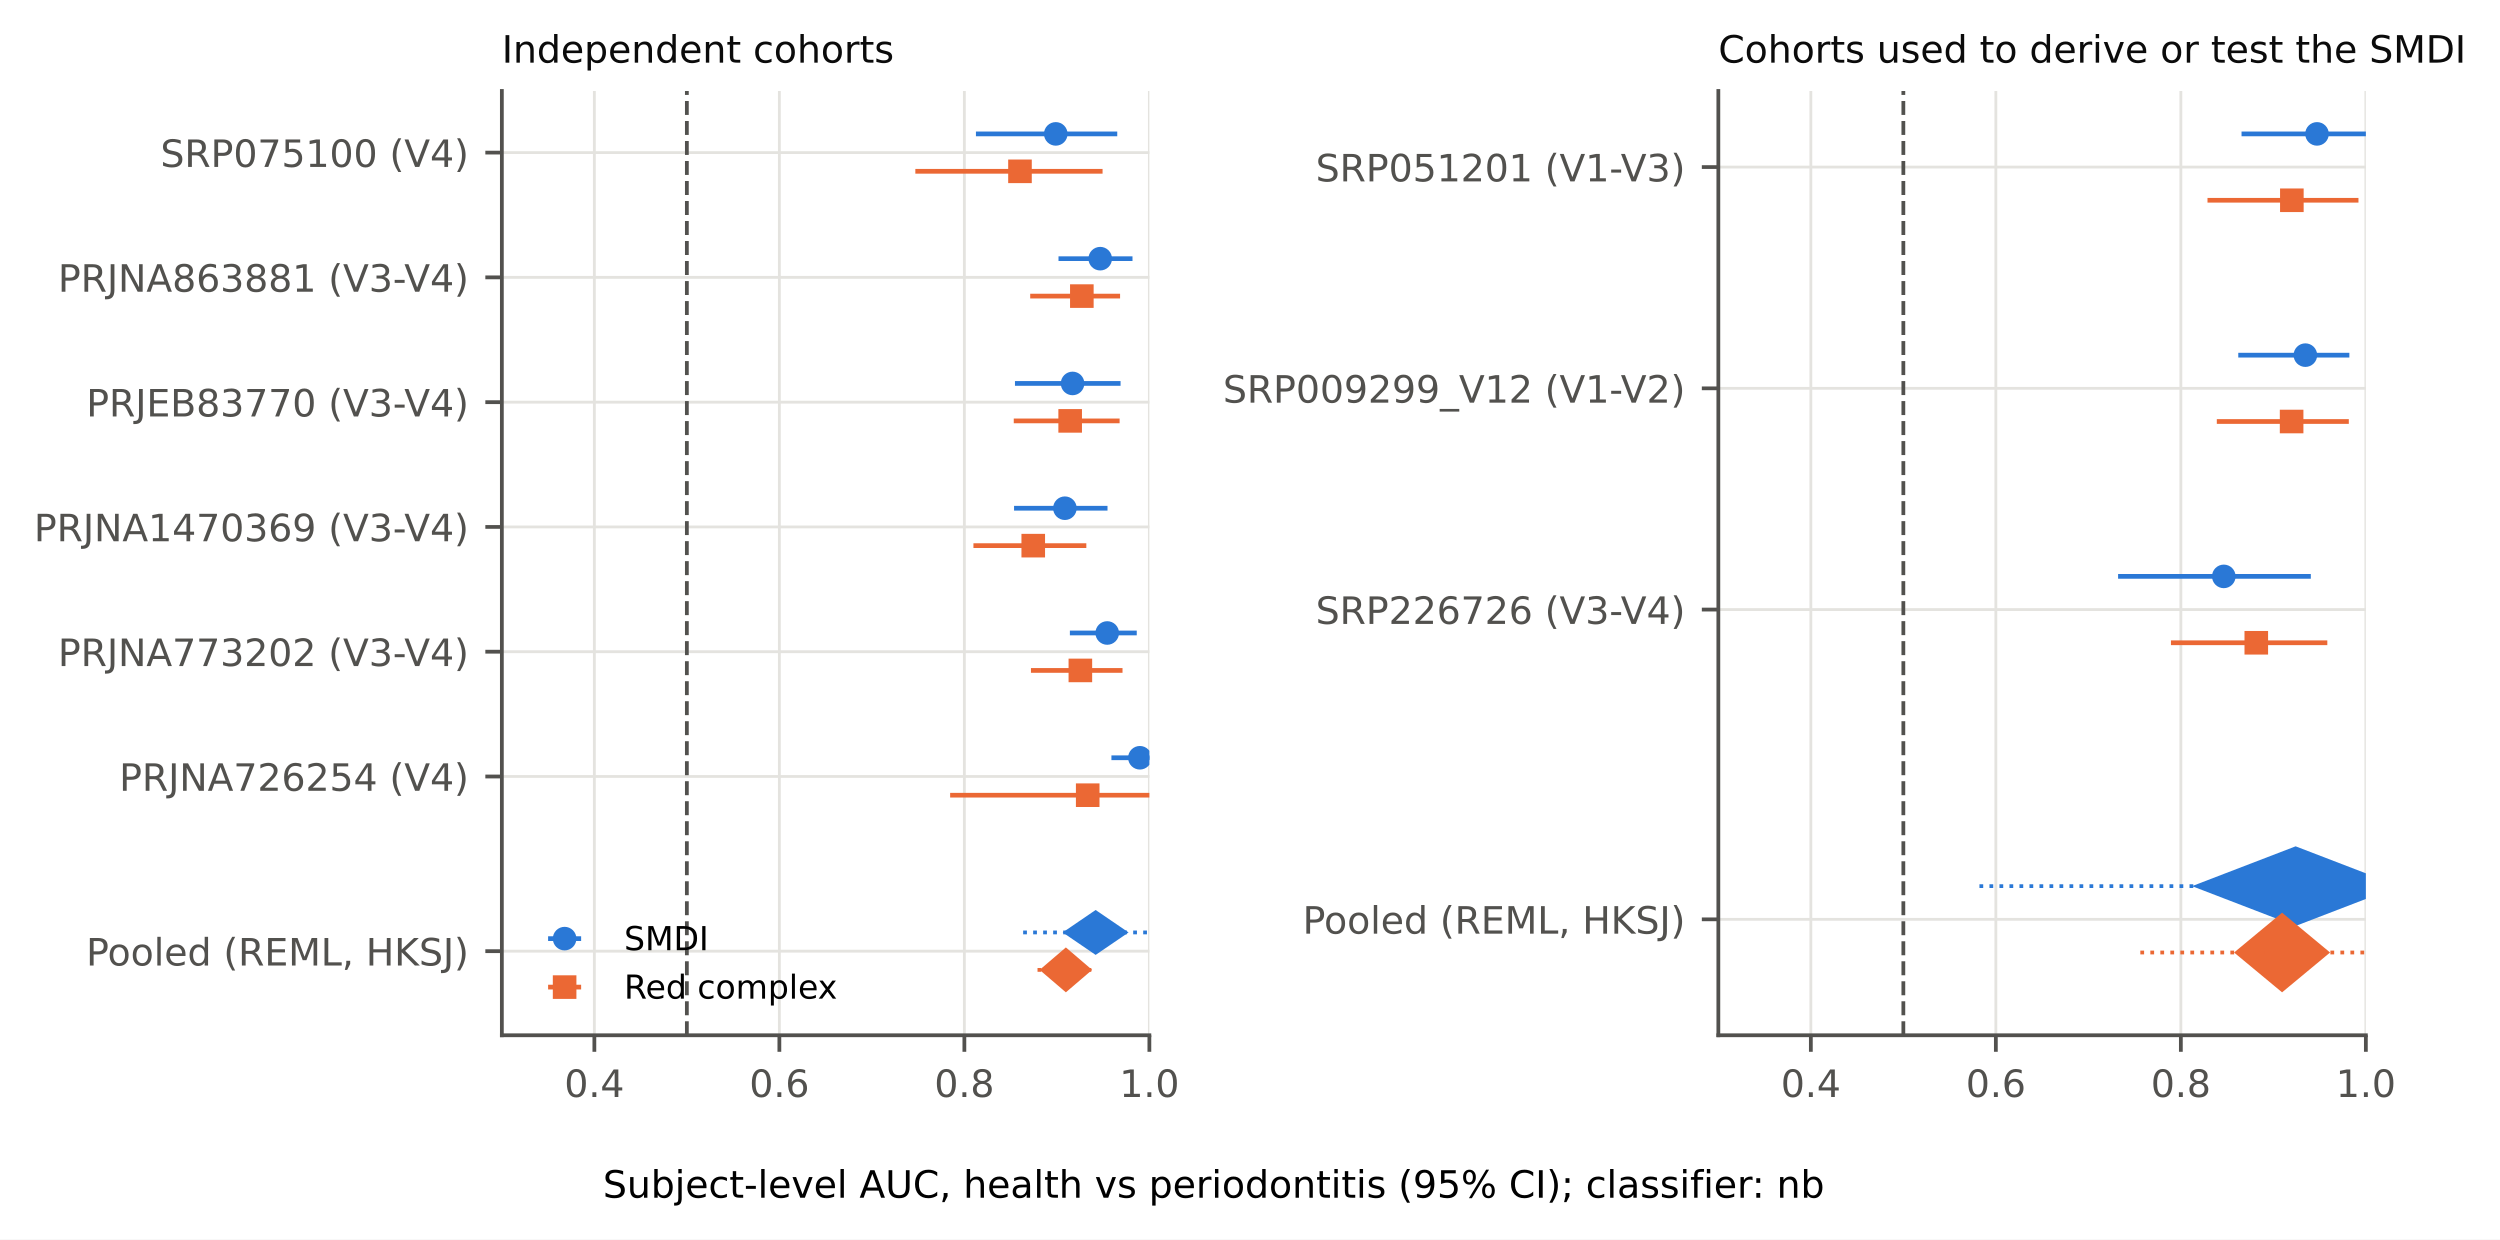
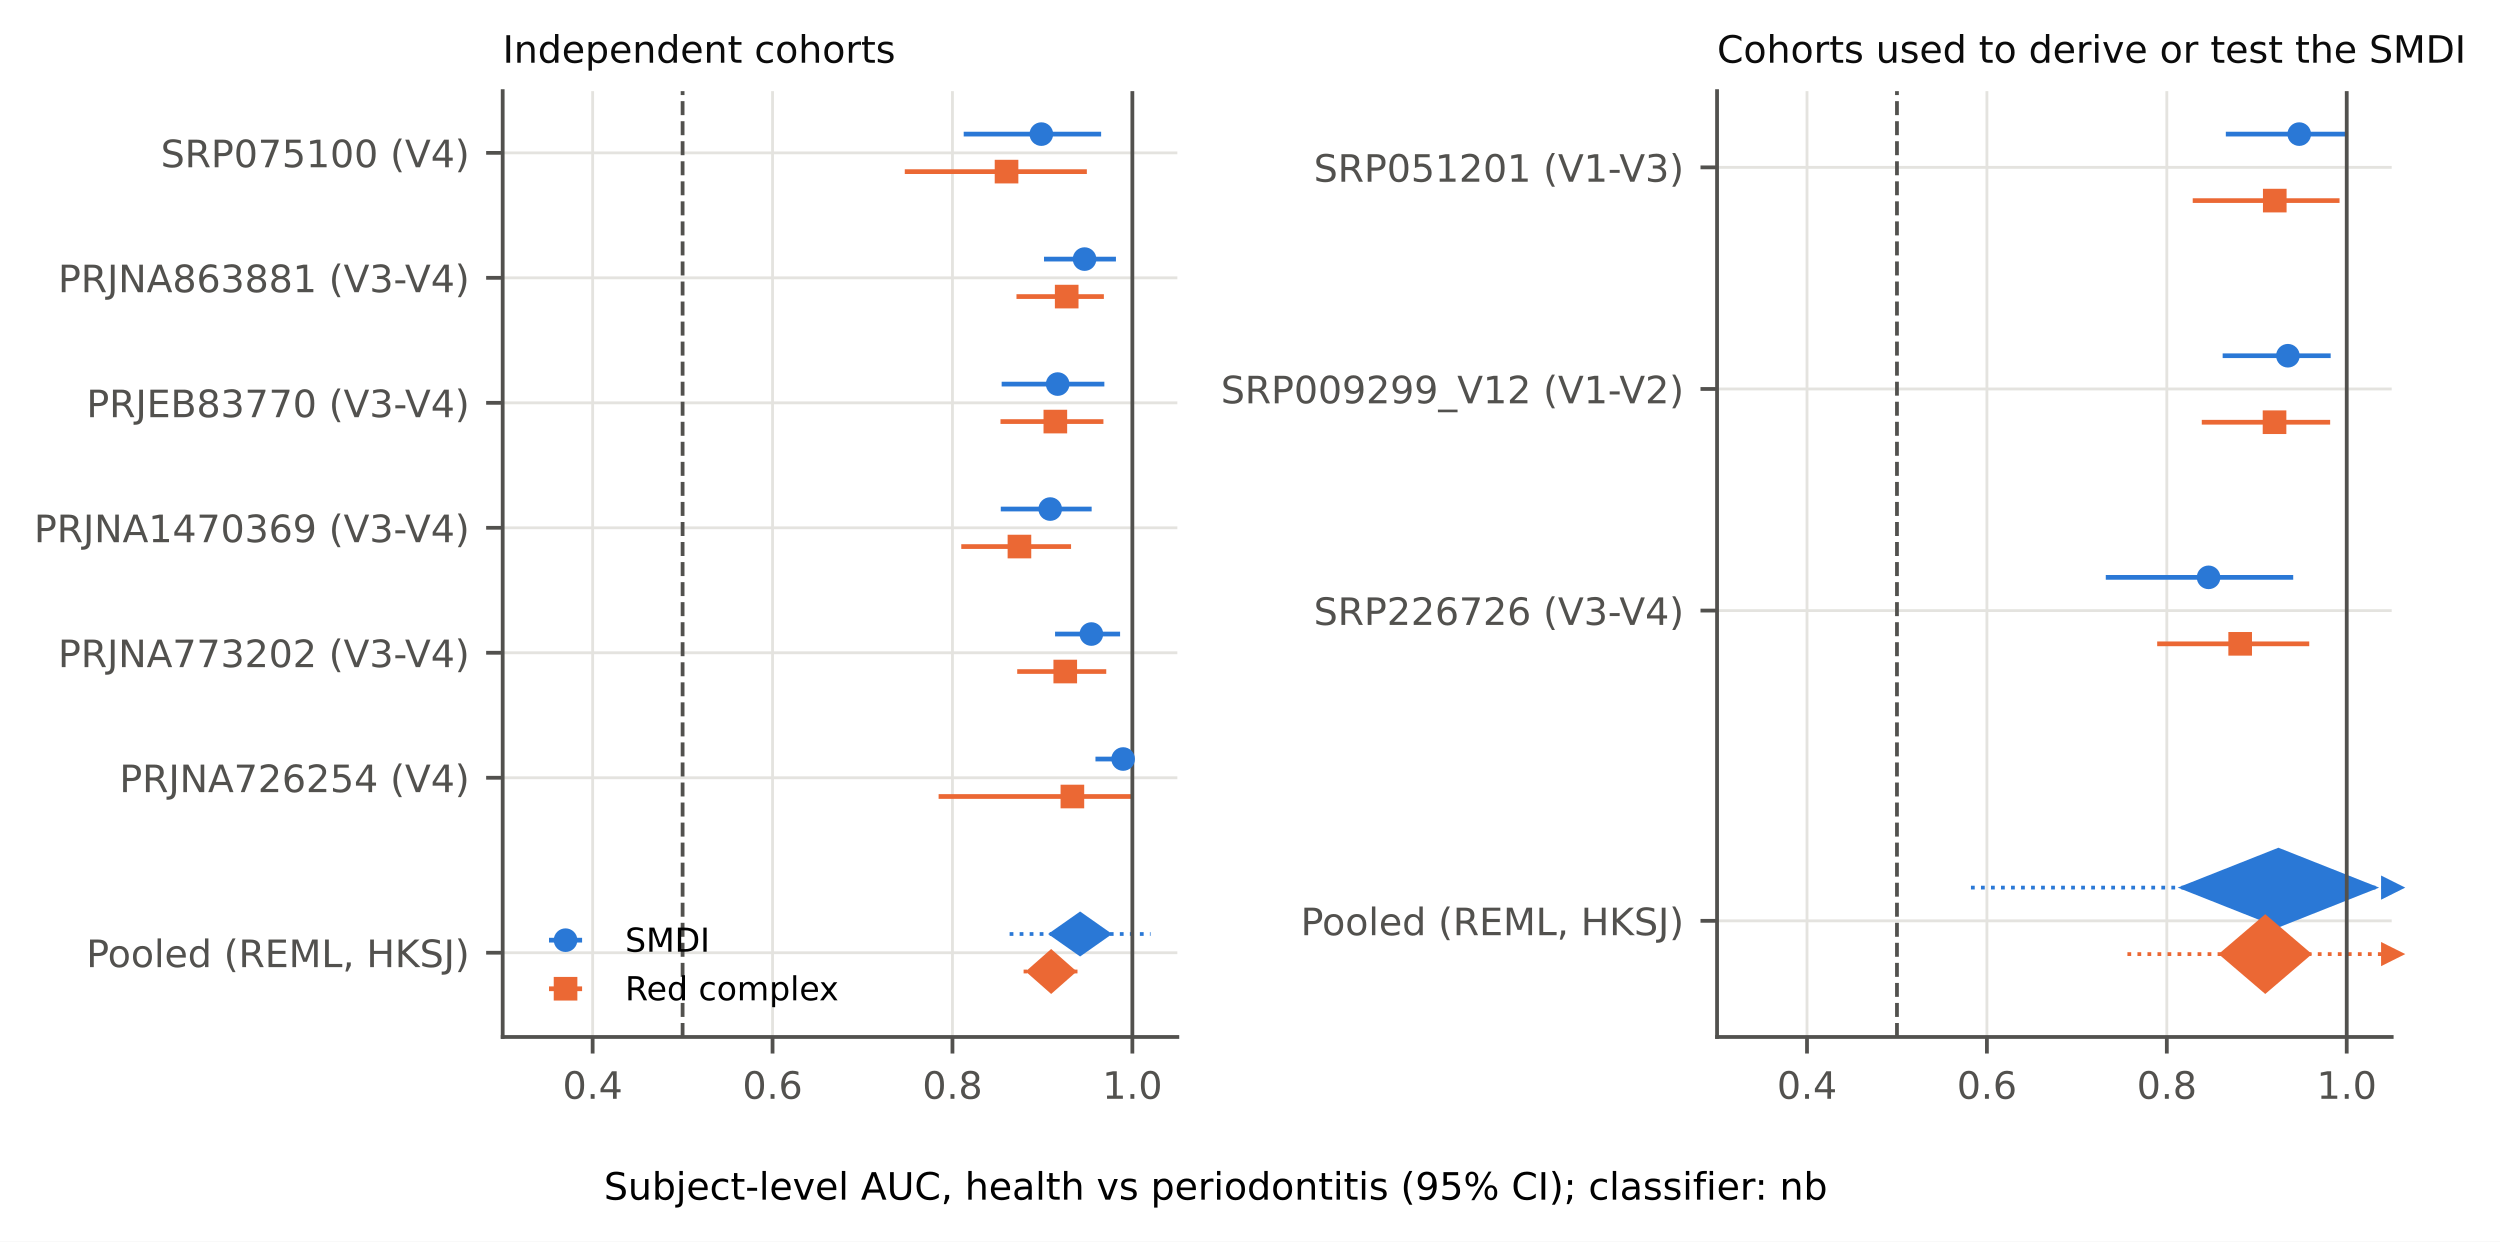
- <svg xmlns="http://www.w3.org/2000/svg" xmlns:xlink="http://www.w3.org/1999/xlink" width="529.814pt" height="262.687pt" viewBox="0 0 529.814 262.687" version="1.1">
+ <svg xmlns="http://www.w3.org/2000/svg" xmlns:xlink="http://www.w3.org/1999/xlink" width="528.939pt" height="262.687pt" viewBox="0 0 528.939 262.687" version="1.1">
  <defs>
    <style type="text/css">*{stroke-linejoin: round; stroke-linecap: butt}</style>
  </defs>
  <g id="figure_1">
    <g id="patch_1">
-       <path d="M 0 262.687  L 529.814 262.687  L 529.814 0  L 0 0  z " style="fill: #ffffff" />
+       <path d="M 0 262.687  L 528.939 262.687  L 528.939 0  L 0 0  z " style="fill: #ffffff" />
    </g>
    <g id="axes_1">
      <g id="patch_2">
-         <path d="M 106.356 219.399  L 243.581 219.399  L 243.581 19.279  L 106.356 19.279  z " style="fill: #ffffff" />
+         <path d="M 106.356 219.399  L 249.096 219.399  L 249.096 19.279  L 106.356 19.279  z " style="fill: #ffffff" />
      </g>
      <g id="matplotlib.axis_1">
        <g id="xtick_1">
          <g id="line2d_1">
-             <path d="M 125.96 219.399  L 125.96 19.279  " clip-path="url(#p65f9e9e0af)" style="fill: none; stroke: #e4e3df; stroke-width: 0.6; stroke-linecap: square" />
+             <path d="M 125.388 219.399  L 125.388 19.279  " clip-path="url(#p400e17ed26)" style="fill: none; stroke: #e4e3df; stroke-width: 0.6; stroke-linecap: square" />
          </g>
          <g id="line2d_2">
            <defs>
-               <path id="m978a6387de" d="M 0 0  L 0 3.5  " style="stroke: #52514e; stroke-width: 0.8" />
+               <path id="m8c5add0fab" d="M 0 0  L 0 3.5  " style="stroke: #52514e; stroke-width: 0.8" />
            </defs>
            <g>
-               <use xlink:href="#m978a6387de" x="125.96" y="219.399" style="fill: #52514e; stroke: #52514e; stroke-width: 0.8" />
+               <use xlink:href="#m8c5add0fab" x="125.388" y="219.399" style="fill: #52514e; stroke: #52514e; stroke-width: 0.8" />
            </g>
          </g>
          <g id="text_1">
-             <text style="fill: #52514e; font: 8px 'DejaVu Sans'; text-anchor: middle" x="125.96" y="232.477" transform="rotate(-0 125.9598 232.4775)">0.4</text>
+             <text style="fill: #52514e; font: 8px 'DejaVu Sans'; text-anchor: middle" x="125.388" y="232.477" transform="rotate(-0 125.3882 232.4775)">0.4</text>
          </g>
        </g>
        <g id="xtick_2">
          <g id="line2d_3">
-             <path d="M 165.167 219.399  L 165.167 19.279  " clip-path="url(#p65f9e9e0af)" style="fill: none; stroke: #e4e3df; stroke-width: 0.6; stroke-linecap: square" />
+             <path d="M 163.452 219.399  L 163.452 19.279  " clip-path="url(#p400e17ed26)" style="fill: none; stroke: #e4e3df; stroke-width: 0.6; stroke-linecap: square" />
          </g>
          <g id="line2d_4">
            <g>
-               <use xlink:href="#m978a6387de" x="165.167" y="219.399" style="fill: #52514e; stroke: #52514e; stroke-width: 0.8" />
+               <use xlink:href="#m8c5add0fab" x="163.452" y="219.399" style="fill: #52514e; stroke: #52514e; stroke-width: 0.8" />
            </g>
          </g>
          <g id="text_2">
-             <text style="fill: #52514e; font: 8px 'DejaVu Sans'; text-anchor: middle" x="165.167" y="232.477" transform="rotate(-0 165.167 232.4775)">0.6</text>
+             <text style="fill: #52514e; font: 8px 'DejaVu Sans'; text-anchor: middle" x="163.452" y="232.477" transform="rotate(-0 163.4522 232.4775)">0.6</text>
          </g>
        </g>
        <g id="xtick_3">
          <g id="line2d_5">
-             <path d="M 204.374 219.399  L 204.374 19.279  " clip-path="url(#p65f9e9e0af)" style="fill: none; stroke: #e4e3df; stroke-width: 0.6; stroke-linecap: square" />
+             <path d="M 201.516 219.399  L 201.516 19.279  " clip-path="url(#p400e17ed26)" style="fill: none; stroke: #e4e3df; stroke-width: 0.6; stroke-linecap: square" />
          </g>
          <g id="line2d_6">
            <g>
-               <use xlink:href="#m978a6387de" x="204.374" y="219.399" style="fill: #52514e; stroke: #52514e; stroke-width: 0.8" />
+               <use xlink:href="#m8c5add0fab" x="201.516" y="219.399" style="fill: #52514e; stroke: #52514e; stroke-width: 0.8" />
            </g>
          </g>
          <g id="text_3">
-             <text style="fill: #52514e; font: 8px 'DejaVu Sans'; text-anchor: middle" x="204.374" y="232.477" transform="rotate(-0 204.3741 232.4775)">0.8</text>
+             <text style="fill: #52514e; font: 8px 'DejaVu Sans'; text-anchor: middle" x="201.516" y="232.477" transform="rotate(-0 201.5163 232.4775)">0.8</text>
          </g>
        </g>
        <g id="xtick_4">
          <g id="line2d_7">
-             <path d="M 243.581 219.399  L 243.581 19.279  " clip-path="url(#p65f9e9e0af)" style="fill: none; stroke: #e4e3df; stroke-width: 0.6; stroke-linecap: square" />
+             <path d="M 239.58 219.399  L 239.58 19.279  " clip-path="url(#p400e17ed26)" style="fill: none; stroke: #e4e3df; stroke-width: 0.6; stroke-linecap: square" />
          </g>
          <g id="line2d_8">
            <g>
-               <use xlink:href="#m978a6387de" x="243.581" y="219.399" style="fill: #52514e; stroke: #52514e; stroke-width: 0.8" />
+               <use xlink:href="#m8c5add0fab" x="239.58" y="219.399" style="fill: #52514e; stroke: #52514e; stroke-width: 0.8" />
            </g>
          </g>
          <g id="text_4">
-             <text style="fill: #52514e; font: 8px 'DejaVu Sans'; text-anchor: middle" x="243.581" y="232.477" transform="rotate(-0 243.5813 232.4775)">1.0</text>
+             <text style="fill: #52514e; font: 8px 'DejaVu Sans'; text-anchor: middle" x="239.58" y="232.477" transform="rotate(-0 239.5803 232.4775)">1.0</text>
          </g>
        </g>
      </g>
      <g id="matplotlib.axis_2">
        <g id="ytick_1">
          <g id="line2d_9">
-             <path d="M 106.356 32.342  L 243.581 32.342  " clip-path="url(#p65f9e9e0af)" style="fill: none; stroke: #e4e3df; stroke-width: 0.6; stroke-linecap: square" />
+             <path d="M 106.356 32.342  L 249.096 32.342  " clip-path="url(#p400e17ed26)" style="fill: none; stroke: #e4e3df; stroke-width: 0.6; stroke-linecap: square" />
          </g>
          <g id="line2d_10">
            <defs>
-               <path id="mb94ef29e56" d="M 0 0  L -3.5 0  " style="stroke: #52514e; stroke-width: 0.8" />
+               <path id="m8c3d19cb47" d="M 0 0  L -3.5 0  " style="stroke: #52514e; stroke-width: 0.8" />
            </defs>
            <g>
-               <use xlink:href="#mb94ef29e56" x="106.356" y="32.342" style="fill: #52514e; stroke: #52514e; stroke-width: 0.8" />
+               <use xlink:href="#m8c3d19cb47" x="106.356" y="32.342" style="fill: #52514e; stroke: #52514e; stroke-width: 0.8" />
            </g>
          </g>
          <g id="text_5">
            <text style="fill: #52514e; font: 8px 'DejaVu Sans'; text-anchor: end" x="99.356" y="35.381" transform="rotate(-0 99.35625 35.38093)">SRP075100 (V4)</text>
          </g>
        </g>
        <g id="ytick_2">
          <g id="line2d_11">
-             <path d="M 106.356 58.784  L 243.581 58.784  " clip-path="url(#p65f9e9e0af)" style="fill: none; stroke: #e4e3df; stroke-width: 0.6; stroke-linecap: square" />
+             <path d="M 106.356 58.784  L 249.096 58.784  " clip-path="url(#p400e17ed26)" style="fill: none; stroke: #e4e3df; stroke-width: 0.6; stroke-linecap: square" />
          </g>
          <g id="line2d_12">
            <g>
-               <use xlink:href="#mb94ef29e56" x="106.356" y="58.784" style="fill: #52514e; stroke: #52514e; stroke-width: 0.8" />
+               <use xlink:href="#m8c3d19cb47" x="106.356" y="58.784" style="fill: #52514e; stroke: #52514e; stroke-width: 0.8" />
            </g>
          </g>
          <g id="text_6">
            <text style="fill: #52514e; font: 8px 'DejaVu Sans'; text-anchor: end" x="99.356" y="61.824" transform="rotate(-0 99.35625 61.82384)">PRJNA863881 (V3-V4)</text>
          </g>
        </g>
        <g id="ytick_3">
          <g id="line2d_13">
-             <path d="M 106.356 85.227  L 243.581 85.227  " clip-path="url(#p65f9e9e0af)" style="fill: none; stroke: #e4e3df; stroke-width: 0.6; stroke-linecap: square" />
+             <path d="M 106.356 85.227  L 249.096 85.227  " clip-path="url(#p400e17ed26)" style="fill: none; stroke: #e4e3df; stroke-width: 0.6; stroke-linecap: square" />
          </g>
          <g id="line2d_14">
            <g>
-               <use xlink:href="#mb94ef29e56" x="106.356" y="85.227" style="fill: #52514e; stroke: #52514e; stroke-width: 0.8" />
+               <use xlink:href="#m8c3d19cb47" x="106.356" y="85.227" style="fill: #52514e; stroke: #52514e; stroke-width: 0.8" />
            </g>
          </g>
          <g id="text_7">
            <text style="fill: #52514e; font: 8px 'DejaVu Sans'; text-anchor: end" x="99.356" y="88.267" transform="rotate(-0 99.35625 88.26676)">PRJEB83770 (V3-V4)</text>
          </g>
        </g>
        <g id="ytick_4">
          <g id="line2d_15">
-             <path d="M 106.356 111.67  L 243.581 111.67  " clip-path="url(#p65f9e9e0af)" style="fill: none; stroke: #e4e3df; stroke-width: 0.6; stroke-linecap: square" />
+             <path d="M 106.356 111.67  L 249.096 111.67  " clip-path="url(#p400e17ed26)" style="fill: none; stroke: #e4e3df; stroke-width: 0.6; stroke-linecap: square" />
          </g>
          <g id="line2d_16">
            <g>
-               <use xlink:href="#mb94ef29e56" x="106.356" y="111.67" style="fill: #52514e; stroke: #52514e; stroke-width: 0.8" />
+               <use xlink:href="#m8c3d19cb47" x="106.356" y="111.67" style="fill: #52514e; stroke: #52514e; stroke-width: 0.8" />
            </g>
          </g>
          <g id="text_8">
            <text style="fill: #52514e; font: 8px 'DejaVu Sans'; text-anchor: end" x="99.356" y="114.71" transform="rotate(-0 99.35625 114.7097)">PRJNA1470369 (V3-V4)</text>
          </g>
        </g>
        <g id="ytick_5">
          <g id="line2d_17">
-             <path d="M 106.356 138.113  L 243.581 138.113  " clip-path="url(#p65f9e9e0af)" style="fill: none; stroke: #e4e3df; stroke-width: 0.6; stroke-linecap: square" />
+             <path d="M 106.356 138.113  L 249.096 138.113  " clip-path="url(#p400e17ed26)" style="fill: none; stroke: #e4e3df; stroke-width: 0.6; stroke-linecap: square" />
          </g>
          <g id="line2d_18">
            <g>
-               <use xlink:href="#mb94ef29e56" x="106.356" y="138.113" style="fill: #52514e; stroke: #52514e; stroke-width: 0.8" />
+               <use xlink:href="#m8c3d19cb47" x="106.356" y="138.113" style="fill: #52514e; stroke: #52514e; stroke-width: 0.8" />
            </g>
          </g>
          <g id="text_9">
            <text style="fill: #52514e; font: 8px 'DejaVu Sans'; text-anchor: end" x="99.356" y="141.153" transform="rotate(-0 99.35625 141.1526)">PRJNA773202 (V3-V4)</text>
          </g>
        </g>
        <g id="ytick_6">
          <g id="line2d_19">
-             <path d="M 106.356 164.556  L 243.581 164.556  " clip-path="url(#p65f9e9e0af)" style="fill: none; stroke: #e4e3df; stroke-width: 0.6; stroke-linecap: square" />
+             <path d="M 106.356 164.556  L 249.096 164.556  " clip-path="url(#p400e17ed26)" style="fill: none; stroke: #e4e3df; stroke-width: 0.6; stroke-linecap: square" />
          </g>
          <g id="line2d_20">
            <g>
-               <use xlink:href="#mb94ef29e56" x="106.356" y="164.556" style="fill: #52514e; stroke: #52514e; stroke-width: 0.8" />
+               <use xlink:href="#m8c3d19cb47" x="106.356" y="164.556" style="fill: #52514e; stroke: #52514e; stroke-width: 0.8" />
            </g>
          </g>
          <g id="text_10">
            <text style="fill: #52514e; font: 8px 'DejaVu Sans'; text-anchor: end" x="99.356" y="167.596" transform="rotate(-0 99.35625 167.5955)">PRJNA726254 (V4)</text>
          </g>
        </g>
        <g id="ytick_7">
          <g id="line2d_21">
-             <path d="M 106.356 201.576  L 243.581 201.576  " clip-path="url(#p65f9e9e0af)" style="fill: none; stroke: #e4e3df; stroke-width: 0.6; stroke-linecap: square" />
+             <path d="M 106.356 201.576  L 249.096 201.576  " clip-path="url(#p400e17ed26)" style="fill: none; stroke: #e4e3df; stroke-width: 0.6; stroke-linecap: square" />
          </g>
          <g id="line2d_22">
            <g>
-               <use xlink:href="#mb94ef29e56" x="106.356" y="201.576" style="fill: #52514e; stroke: #52514e; stroke-width: 0.8" />
+               <use xlink:href="#m8c3d19cb47" x="106.356" y="201.576" style="fill: #52514e; stroke: #52514e; stroke-width: 0.8" />
            </g>
          </g>
          <g id="text_11">
            <text style="fill: #52514e; font: 8px 'DejaVu Sans'; text-anchor: end" x="99.356" y="204.616" transform="rotate(-0 99.35625 204.6156)">Pooled (REML, HKSJ)</text>
          </g>
        </g>
      </g>
      <g id="patch_3">
-         <path d="M 225.213 197.61  L 232.192 192.85  L 239.171 197.61  L 232.192 202.37  z " clip-path="url(#p65f9e9e0af)" style="fill: #2a78d6" />
+         <path d="M 221.747 197.61  L 228.523 192.85  L 235.298 197.61  L 228.523 202.37  z " clip-path="url(#p400e17ed26)" style="fill: #2a78d6" />
      </g>
      <g id="patch_4">
-         <path d="M 220.323 205.543  L 225.884 200.783  L 231.445 205.543  L 225.884 210.302  z " clip-path="url(#p65f9e9e0af)" style="fill: #eb6834" />
+         <path d="M 217 205.543  L 222.399 200.783  L 227.798 205.543  L 222.399 210.302  z " clip-path="url(#p400e17ed26)" style="fill: #eb6834" />
      </g>
      <g id="LineCollection_1">
-         <path d="M 206.825 28.375  L 236.774 28.375  " clip-path="url(#p65f9e9e0af)" style="fill: none; stroke: #2a78d6" />
-         <path d="M 224.325 54.818  L 240.004 54.818  " clip-path="url(#p65f9e9e0af)" style="fill: none; stroke: #2a78d6" />
-         <path d="M 215.096 81.261  L 237.477 81.261  " clip-path="url(#p65f9e9e0af)" style="fill: none; stroke: #2a78d6" />
-         <path d="M 214.903 107.704  L 234.709 107.704  " clip-path="url(#p65f9e9e0af)" style="fill: none; stroke: #2a78d6" />
-         <path d="M 226.735 134.147  L 240.907 134.147  " clip-path="url(#p65f9e9e0af)" style="fill: none; stroke: #2a78d6" />
-         <path d="M 235.539 160.59  L 243.581 160.59  " clip-path="url(#p65f9e9e0af)" style="fill: none; stroke: #2a78d6" />
+         <path d="M 203.895 28.375  L 232.972 28.375  " clip-path="url(#p400e17ed26)" style="fill: none; stroke: #2a78d6" />
+         <path d="M 220.885 54.818  L 236.107 54.818  " clip-path="url(#p400e17ed26)" style="fill: none; stroke: #2a78d6" />
+         <path d="M 211.926 81.261  L 233.654 81.261  " clip-path="url(#p400e17ed26)" style="fill: none; stroke: #2a78d6" />
+         <path d="M 211.739 107.704  L 230.967 107.704  " clip-path="url(#p400e17ed26)" style="fill: none; stroke: #2a78d6" />
+         <path d="M 223.225 134.147  L 236.984 134.147  " clip-path="url(#p400e17ed26)" style="fill: none; stroke: #2a78d6" />
+         <path d="M 231.772 160.59  L 239.58 160.59  " clip-path="url(#p400e17ed26)" style="fill: none; stroke: #2a78d6" />
      </g>
      <g id="line2d_23">
-         <path d="M 216.831 197.61  L 247.553 197.61  " clip-path="url(#p65f9e9e0af)" style="fill: none; stroke-dasharray: 0.8,1.32; stroke-dashoffset: 0; stroke: #2a78d6; stroke-width: 0.8" />
+         <path d="M 213.61 197.61  L 243.436 197.61  " clip-path="url(#p400e17ed26)" style="fill: none; stroke-dasharray: 0.8,1.32; stroke-dashoffset: 0; stroke: #2a78d6; stroke-width: 0.8" />
      </g>
      <g id="LineCollection_2">
-         <path d="M 193.984 36.308  L 233.663 36.308  " clip-path="url(#p65f9e9e0af)" style="fill: none; stroke: #eb6834" />
-         <path d="M 218.327 62.751  L 237.373 62.751  " clip-path="url(#p65f9e9e0af)" style="fill: none; stroke: #eb6834" />
-         <path d="M 214.841 89.194  L 237.274 89.194  " clip-path="url(#p65f9e9e0af)" style="fill: none; stroke: #eb6834" />
-         <path d="M 206.294 115.637  L 230.221 115.637  " clip-path="url(#p65f9e9e0af)" style="fill: none; stroke: #eb6834" />
-         <path d="M 218.485 142.08  L 237.891 142.08  " clip-path="url(#p65f9e9e0af)" style="fill: none; stroke: #eb6834" />
-         <path d="M 201.358 168.523  L 243.581 168.523  " clip-path="url(#p65f9e9e0af)" style="fill: none; stroke: #eb6834" />
+         <path d="M 191.429 36.308  L 229.951 36.308  " clip-path="url(#p400e17ed26)" style="fill: none; stroke: #eb6834" />
+         <path d="M 215.062 62.751  L 233.553 62.751  " clip-path="url(#p400e17ed26)" style="fill: none; stroke: #eb6834" />
+         <path d="M 211.678 89.194  L 233.457 89.194  " clip-path="url(#p400e17ed26)" style="fill: none; stroke: #eb6834" />
+         <path d="M 203.38 115.637  L 226.61 115.637  " clip-path="url(#p400e17ed26)" style="fill: none; stroke: #eb6834" />
+         <path d="M 215.216 142.08  L 234.056 142.08  " clip-path="url(#p400e17ed26)" style="fill: none; stroke: #eb6834" />
+         <path d="M 198.588 168.523  L 239.58 168.523  " clip-path="url(#p400e17ed26)" style="fill: none; stroke: #eb6834" />
      </g>
      <g id="line2d_24">
-         <path d="M 219.878 205.543  L 231.89 205.543  " clip-path="url(#p65f9e9e0af)" style="fill: none; stroke-dasharray: 0.8,1.32; stroke-dashoffset: 0; stroke: #eb6834; stroke-width: 0.8" />
+         <path d="M 216.568 205.543  L 228.23 205.543  " clip-path="url(#p400e17ed26)" style="fill: none; stroke-dasharray: 0.8,1.32; stroke-dashoffset: 0; stroke: #eb6834; stroke-width: 0.8" />
      </g>
      <g id="line2d_25">
-         <path d="M 145.563 219.399  L 145.563 19.279  " clip-path="url(#p65f9e9e0af)" style="fill: none; stroke-dasharray: 2.96,1.28; stroke-dashoffset: 0; stroke: #52514e; stroke-width: 0.8" />
+         <path d="M 144.42 219.399  L 144.42 19.279  " clip-path="url(#p400e17ed26)" style="fill: none; stroke-dasharray: 2.96,1.28; stroke-dashoffset: 0; stroke: #52514e; stroke-width: 0.8" />
      </g>
      <g id="line2d_26">
-         <defs>
-           <path id="mc51cc0e7a3" d="M 0 2  C 0.53 2 1.039 1.789 1.414 1.414  C 1.789 1.039 2 0.53 2 0  C 2 -0.53 1.789 -1.039 1.414 -1.414  C 1.039 -1.789 0.53 -2 0 -2  C -0.53 -2 -1.039 -1.789 -1.414 -1.414  C -1.789 -1.039 -2 -0.53 -2 0  C -2 0.53 -1.789 1.039 -1.414 1.414  C -1.039 1.789 -0.53 2 0 2  z " style="stroke: #2a78d6" />
-         </defs>
-         <g clip-path="url(#p65f9e9e0af)">
-           <use xlink:href="#mc51cc0e7a3" x="223.744" y="28.375" style="fill: #2a78d6; stroke: #2a78d6" />
-           <use xlink:href="#mc51cc0e7a3" x="233.164" y="54.818" style="fill: #2a78d6; stroke: #2a78d6" />
-           <use xlink:href="#mc51cc0e7a3" x="227.304" y="81.261" style="fill: #2a78d6; stroke: #2a78d6" />
-           <use xlink:href="#mc51cc0e7a3" x="225.678" y="107.704" style="fill: #2a78d6; stroke: #2a78d6" />
-           <use xlink:href="#mc51cc0e7a3" x="234.647" y="134.147" style="fill: #2a78d6; stroke: #2a78d6" />
-           <use xlink:href="#mc51cc0e7a3" x="241.571" y="160.59" style="fill: #2a78d6; stroke: #2a78d6" />
-         </g>
+         <path d="M 239.58 219.399  L 239.58 19.279  " clip-path="url(#p400e17ed26)" style="fill: none; stroke: #52514e; stroke-width: 0.8; stroke-linecap: square" />
      </g>
      <g id="line2d_27">
        <defs>
-           <path id="ma1754568cb" d="M -2 2  L 2 2  L 2 -2  L -2 -2  z " style="stroke: #eb6834; stroke-linejoin: miter" />
+           <path id="m17a001c0f6" d="M 0 2  C 0.53 2 1.039 1.789 1.414 1.414  C 1.789 1.039 2 0.53 2 0  C 2 -0.53 1.789 -1.039 1.414 -1.414  C 1.039 -1.789 0.53 -2 0 -2  C -0.53 -2 -1.039 -1.789 -1.414 -1.414  C -1.789 -1.039 -2 -0.53 -2 0  C -2 0.53 -1.789 1.039 -1.414 1.414  C -1.039 1.789 -0.53 2 0 2  z " style="stroke: #2a78d6" />
        </defs>
-         <g clip-path="url(#p65f9e9e0af)">
-           <use xlink:href="#ma1754568cb" x="216.16" y="36.308" style="fill: #eb6834; stroke: #eb6834; stroke-linejoin: miter" />
-           <use xlink:href="#ma1754568cb" x="229.27" y="62.751" style="fill: #eb6834; stroke: #eb6834; stroke-linejoin: miter" />
-           <use xlink:href="#ma1754568cb" x="226.796" y="89.194" style="fill: #eb6834; stroke: #eb6834; stroke-linejoin: miter" />
-           <use xlink:href="#ma1754568cb" x="218.971" y="115.637" style="fill: #eb6834; stroke: #eb6834; stroke-linejoin: miter" />
-           <use xlink:href="#ma1754568cb" x="228.957" y="142.08" style="fill: #eb6834; stroke: #eb6834; stroke-linejoin: miter" />
-           <use xlink:href="#ma1754568cb" x="230.512" y="168.523" style="fill: #eb6834; stroke: #eb6834; stroke-linejoin: miter" />
+         <g clip-path="url(#p400e17ed26)">
+           <use xlink:href="#m17a001c0f6" x="220.322" y="28.375" style="fill: #2a78d6; stroke: #2a78d6" />
+           <use xlink:href="#m17a001c0f6" x="229.467" y="54.818" style="fill: #2a78d6; stroke: #2a78d6" />
+           <use xlink:href="#m17a001c0f6" x="223.778" y="81.261" style="fill: #2a78d6; stroke: #2a78d6" />
+           <use xlink:href="#m17a001c0f6" x="222.199" y="107.704" style="fill: #2a78d6; stroke: #2a78d6" />
+           <use xlink:href="#m17a001c0f6" x="230.907" y="134.147" style="fill: #2a78d6; stroke: #2a78d6" />
+           <use xlink:href="#m17a001c0f6" x="237.628" y="160.59" style="fill: #2a78d6; stroke: #2a78d6" />
+         </g>
+       </g>
+       <g id="line2d_28">
+         <defs>
+           <path id="m6f9681c774" d="M -2 2  L 2 2  L 2 -2  L -2 -2  z " style="stroke: #eb6834; stroke-linejoin: miter" />
+         </defs>
+         <g clip-path="url(#p400e17ed26)">
+           <use xlink:href="#m6f9681c774" x="212.958" y="36.308" style="fill: #eb6834; stroke: #eb6834; stroke-linejoin: miter" />
+           <use xlink:href="#m6f9681c774" x="225.687" y="62.751" style="fill: #eb6834; stroke: #eb6834; stroke-linejoin: miter" />
+           <use xlink:href="#m6f9681c774" x="223.284" y="89.194" style="fill: #eb6834; stroke: #eb6834; stroke-linejoin: miter" />
+           <use xlink:href="#m6f9681c774" x="215.688" y="115.637" style="fill: #eb6834; stroke: #eb6834; stroke-linejoin: miter" />
+           <use xlink:href="#m6f9681c774" x="225.382" y="142.08" style="fill: #eb6834; stroke: #eb6834; stroke-linejoin: miter" />
+           <use xlink:href="#m6f9681c774" x="226.892" y="168.523" style="fill: #eb6834; stroke: #eb6834; stroke-linejoin: miter" />
        </g>
      </g>
      <g id="patch_5">
        <path d="M 106.356 219.399  L 106.356 19.279  " style="fill: none; stroke: #52514e; stroke-width: 0.8; stroke-linejoin: miter; stroke-linecap: square" />
      </g>
      <g id="patch_6">
-         <path d="M 106.356 219.399  L 243.581 219.399  " style="fill: none; stroke: #52514e; stroke-width: 0.8; stroke-linejoin: miter; stroke-linecap: square" />
+         <path d="M 106.356 219.399  L 249.096 219.399  " style="fill: none; stroke: #52514e; stroke-width: 0.8; stroke-linejoin: miter; stroke-linecap: square" />
      </g>
      <g id="text_12">
        <text style="fill: #0b0b0b; font: 8px 'DejaVu Sans'; text-anchor: start" x="106.356" y="13.279" transform="rotate(-0 106.3563 13.27875)">Independent cohorts</text>
      </g>
      <g id="legend_1">
        <g id="LineCollection_3">
          <path d="M 116.156 198.918  L 123.156 198.918  " style="fill: none; stroke: #2a78d6" />
        </g>
-         <g id="line2d_28" />
-         <g id="line2d_29">
+         <g id="line2d_29" />
+         <g id="line2d_30">
          <g>
-             <use xlink:href="#mc51cc0e7a3" x="119.656" y="198.918" style="fill: #2a78d6; stroke: #2a78d6" />
+             <use xlink:href="#m17a001c0f6" x="119.656" y="198.918" style="fill: #2a78d6; stroke: #2a78d6" />
          </g>
        </g>
        <g id="text_13">
          <text style="font: 7px 'DejaVu Sans'; text-anchor: start" x="132.256" y="201.368" transform="rotate(-0 132.2562 201.3683)">SMDI</text>
        </g>
        <g id="LineCollection_4">
          <path d="M 116.156 209.193  L 123.156 209.193  " style="fill: none; stroke: #eb6834" />
        </g>
-         <g id="line2d_30" />
-         <g id="line2d_31">
+         <g id="line2d_31" />
+         <g id="line2d_32">
          <g>
-             <use xlink:href="#ma1754568cb" x="119.656" y="209.193" style="fill: #eb6834; stroke: #eb6834; stroke-linejoin: miter" />
+             <use xlink:href="#m6f9681c774" x="119.656" y="209.193" style="fill: #eb6834; stroke: #eb6834; stroke-linejoin: miter" />
          </g>
        </g>
        <g id="text_14">
          <text style="font: 7px 'DejaVu Sans'; text-anchor: start" x="132.256" y="211.643" transform="rotate(-0 132.2562 211.643)">Red complex</text>
        </g>
      </g>
    </g>
    <g id="axes_2">
      <g id="patch_7">
-         <path d="M 364.161 219.399  L 501.386 219.399  L 501.386 19.279  L 364.161 19.279  z " style="fill: #ffffff" />
+         <path d="M 363.286 219.399  L 506.026 219.399  L 506.026 19.279  L 363.286 19.279  z " style="fill: #ffffff" />
      </g>
      <g id="matplotlib.axis_3">
        <g id="xtick_5">
-           <g id="line2d_32">
-             <path d="M 383.765 219.399  L 383.765 19.279  " clip-path="url(#p5fb29a37ae)" style="fill: none; stroke: #e4e3df; stroke-width: 0.6; stroke-linecap: square" />
-           </g>
          <g id="line2d_33">
-             <g>
-               <use xlink:href="#m978a6387de" x="383.765" y="219.399" style="fill: #52514e; stroke: #52514e; stroke-width: 0.8" />
+             <path d="M 382.318 219.399  L 382.318 19.279  " clip-path="url(#p5b21374914)" style="fill: none; stroke: #e4e3df; stroke-width: 0.6; stroke-linecap: square" />
+           </g>
+           <g id="line2d_34">
+             <g>
+               <use xlink:href="#m8c5add0fab" x="382.318" y="219.399" style="fill: #52514e; stroke: #52514e; stroke-width: 0.8" />
            </g>
          </g>
          <g id="text_15">
-             <text style="fill: #52514e; font: 8px 'DejaVu Sans'; text-anchor: middle" x="383.765" y="232.477" transform="rotate(-0 383.7648 232.4775)">0.4</text>
+             <text style="fill: #52514e; font: 8px 'DejaVu Sans'; text-anchor: middle" x="382.318" y="232.477" transform="rotate(-0 382.3182 232.4775)">0.4</text>
          </g>
        </g>
        <g id="xtick_6">
-           <g id="line2d_34">
-             <path d="M 422.972 219.399  L 422.972 19.279  " clip-path="url(#p5fb29a37ae)" style="fill: none; stroke: #e4e3df; stroke-width: 0.6; stroke-linecap: square" />
-           </g>
          <g id="line2d_35">
-             <g>
-               <use xlink:href="#m978a6387de" x="422.972" y="219.399" style="fill: #52514e; stroke: #52514e; stroke-width: 0.8" />
+             <path d="M 420.382 219.399  L 420.382 19.279  " clip-path="url(#p5b21374914)" style="fill: none; stroke: #e4e3df; stroke-width: 0.6; stroke-linecap: square" />
+           </g>
+           <g id="line2d_36">
+             <g>
+               <use xlink:href="#m8c5add0fab" x="420.382" y="219.399" style="fill: #52514e; stroke: #52514e; stroke-width: 0.8" />
            </g>
          </g>
          <g id="text_16">
-             <text style="fill: #52514e; font: 8px 'DejaVu Sans'; text-anchor: middle" x="422.972" y="232.477" transform="rotate(-0 422.972 232.4775)">0.6</text>
+             <text style="fill: #52514e; font: 8px 'DejaVu Sans'; text-anchor: middle" x="420.382" y="232.477" transform="rotate(-0 420.3822 232.4775)">0.6</text>
          </g>
        </g>
        <g id="xtick_7">
-           <g id="line2d_36">
-             <path d="M 462.179 219.399  L 462.179 19.279  " clip-path="url(#p5fb29a37ae)" style="fill: none; stroke: #e4e3df; stroke-width: 0.6; stroke-linecap: square" />
-           </g>
          <g id="line2d_37">
-             <g>
-               <use xlink:href="#m978a6387de" x="462.179" y="219.399" style="fill: #52514e; stroke: #52514e; stroke-width: 0.8" />
+             <path d="M 458.446 219.399  L 458.446 19.279  " clip-path="url(#p5b21374914)" style="fill: none; stroke: #e4e3df; stroke-width: 0.6; stroke-linecap: square" />
+           </g>
+           <g id="line2d_38">
+             <g>
+               <use xlink:href="#m8c5add0fab" x="458.446" y="219.399" style="fill: #52514e; stroke: #52514e; stroke-width: 0.8" />
            </g>
          </g>
          <g id="text_17">
-             <text style="fill: #52514e; font: 8px 'DejaVu Sans'; text-anchor: middle" x="462.179" y="232.477" transform="rotate(-0 462.1791 232.4775)">0.8</text>
+             <text style="fill: #52514e; font: 8px 'DejaVu Sans'; text-anchor: middle" x="458.446" y="232.477" transform="rotate(-0 458.4463 232.4775)">0.8</text>
          </g>
        </g>
        <g id="xtick_8">
-           <g id="line2d_38">
-             <path d="M 501.386 219.399  L 501.386 19.279  " clip-path="url(#p5fb29a37ae)" style="fill: none; stroke: #e4e3df; stroke-width: 0.6; stroke-linecap: square" />
-           </g>
          <g id="line2d_39">
-             <g>
-               <use xlink:href="#m978a6387de" x="501.386" y="219.399" style="fill: #52514e; stroke: #52514e; stroke-width: 0.8" />
+             <path d="M 496.51 219.399  L 496.51 19.279  " clip-path="url(#p5b21374914)" style="fill: none; stroke: #e4e3df; stroke-width: 0.6; stroke-linecap: square" />
+           </g>
+           <g id="line2d_40">
+             <g>
+               <use xlink:href="#m8c5add0fab" x="496.51" y="219.399" style="fill: #52514e; stroke: #52514e; stroke-width: 0.8" />
            </g>
          </g>
          <g id="text_18">
-             <text style="fill: #52514e; font: 8px 'DejaVu Sans'; text-anchor: middle" x="501.386" y="232.477" transform="rotate(-0 501.3863 232.4775)">1.0</text>
+             <text style="fill: #52514e; font: 8px 'DejaVu Sans'; text-anchor: middle" x="496.51" y="232.477" transform="rotate(-0 496.5102 232.4775)">1.0</text>
          </g>
        </g>
      </g>
      <g id="matplotlib.axis_4">
        <g id="ytick_8">
-           <g id="line2d_40">
-             <path d="M 364.161 35.408  L 501.386 35.408  " clip-path="url(#p5fb29a37ae)" style="fill: none; stroke: #e4e3df; stroke-width: 0.6; stroke-linecap: square" />
-           </g>
          <g id="line2d_41">
-             <g>
-               <use xlink:href="#mb94ef29e56" x="364.161" y="35.408" style="fill: #52514e; stroke: #52514e; stroke-width: 0.8" />
+             <path d="M 363.286 35.408  L 506.026 35.408  " clip-path="url(#p5b21374914)" style="fill: none; stroke: #e4e3df; stroke-width: 0.6; stroke-linecap: square" />
+           </g>
+           <g id="line2d_42">
+             <g>
+               <use xlink:href="#m8c3d19cb47" x="363.286" y="35.408" style="fill: #52514e; stroke: #52514e; stroke-width: 0.8" />
            </g>
          </g>
          <g id="text_19">
-             <text style="fill: #52514e; font: 8px 'DejaVu Sans'; text-anchor: end" x="357.161" y="38.448" transform="rotate(-0 357.1612 38.44776)">SRP051201 (V1-V3)</text>
+             <text style="fill: #52514e; font: 8px 'DejaVu Sans'; text-anchor: end" x="356.286" y="38.448" transform="rotate(-0 356.2862 38.44776)">SRP051201 (V1-V3)</text>
          </g>
        </g>
        <g id="ytick_9">
-           <g id="line2d_42">
-             <path d="M 364.161 82.297  L 501.386 82.297  " clip-path="url(#p5fb29a37ae)" style="fill: none; stroke: #e4e3df; stroke-width: 0.6; stroke-linecap: square" />
-           </g>
          <g id="line2d_43">
-             <g>
-               <use xlink:href="#mb94ef29e56" x="364.161" y="82.297" style="fill: #52514e; stroke: #52514e; stroke-width: 0.8" />
+             <path d="M 363.286 82.297  L 506.026 82.297  " clip-path="url(#p5b21374914)" style="fill: none; stroke: #e4e3df; stroke-width: 0.6; stroke-linecap: square" />
+           </g>
+           <g id="line2d_44">
+             <g>
+               <use xlink:href="#m8c3d19cb47" x="363.286" y="82.297" style="fill: #52514e; stroke: #52514e; stroke-width: 0.8" />
            </g>
          </g>
          <g id="text_20">
-             <text style="fill: #52514e; font: 8px 'DejaVu Sans'; text-anchor: end" x="357.161" y="85.332" transform="rotate(-0 357.1612 85.33186)">SRP009299_V12 (V1-V2)</text>
+             <text style="fill: #52514e; font: 8px 'DejaVu Sans'; text-anchor: end" x="356.286" y="85.332" transform="rotate(-0 356.2862 85.33186)">SRP009299_V12 (V1-V2)</text>
          </g>
        </g>
        <g id="ytick_10">
-           <g id="line2d_44">
-             <path d="M 364.161 129.185  L 501.386 129.185  " clip-path="url(#p5fb29a37ae)" style="fill: none; stroke: #e4e3df; stroke-width: 0.6; stroke-linecap: square" />
-           </g>
          <g id="line2d_45">
-             <g>
-               <use xlink:href="#mb94ef29e56" x="364.161" y="129.185" style="fill: #52514e; stroke: #52514e; stroke-width: 0.8" />
+             <path d="M 363.286 129.185  L 506.026 129.185  " clip-path="url(#p5b21374914)" style="fill: none; stroke: #e4e3df; stroke-width: 0.6; stroke-linecap: square" />
+           </g>
+           <g id="line2d_46">
+             <g>
+               <use xlink:href="#m8c3d19cb47" x="363.286" y="129.185" style="fill: #52514e; stroke: #52514e; stroke-width: 0.8" />
            </g>
          </g>
          <g id="text_21">
-             <text style="fill: #52514e; font: 8px 'DejaVu Sans'; text-anchor: end" x="357.161" y="132.225" transform="rotate(-0 357.1612 132.2247)">SRP226726 (V3-V4)</text>
+             <text style="fill: #52514e; font: 8px 'DejaVu Sans'; text-anchor: end" x="356.286" y="132.225" transform="rotate(-0 356.2862 132.2247)">SRP226726 (V3-V4)</text>
          </g>
        </g>
        <g id="ytick_11">
-           <g id="line2d_46">
-             <path d="M 364.161 194.829  L 501.386 194.829  " clip-path="url(#p5fb29a37ae)" style="fill: none; stroke: #e4e3df; stroke-width: 0.6; stroke-linecap: square" />
-           </g>
          <g id="line2d_47">
-             <g>
-               <use xlink:href="#mb94ef29e56" x="364.161" y="194.829" style="fill: #52514e; stroke: #52514e; stroke-width: 0.8" />
+             <path d="M 363.286 194.829  L 506.026 194.829  " clip-path="url(#p5b21374914)" style="fill: none; stroke: #e4e3df; stroke-width: 0.6; stroke-linecap: square" />
+           </g>
+           <g id="line2d_48">
+             <g>
+               <use xlink:href="#m8c3d19cb47" x="363.286" y="194.829" style="fill: #52514e; stroke: #52514e; stroke-width: 0.8" />
            </g>
          </g>
          <g id="text_22">
-             <text style="fill: #52514e; font: 8px 'DejaVu Sans'; text-anchor: end" x="357.161" y="197.869" transform="rotate(-0 357.1612 197.8686)">Pooled (REML, HKSJ)</text>
+             <text style="fill: #52514e; font: 8px 'DejaVu Sans'; text-anchor: end" x="356.286" y="197.869" transform="rotate(-0 356.2862 197.8686)">Pooled (REML, HKSJ)</text>
          </g>
        </g>
      </g>
      <g id="patch_8">
-         <path d="M 464.547 187.796  L 486.498 179.356  L 508.449 187.796  L 486.498 196.236  z " clip-path="url(#p5fb29a37ae)" style="fill: #2a78d6" />
+         <path d="M 460.745 187.796  L 482.056 179.356  L 503.367 187.796  L 482.056 196.236  z " clip-path="url(#p5b21374914)" style="fill: #2a78d6" />
      </g>
      <g id="patch_9">
-         <path d="M 473.458 201.862  L 483.631 193.423  L 493.803 201.862  L 483.631 210.302  z " clip-path="url(#p5fb29a37ae)" style="fill: #eb6834" />
+         <path d="M 469.397 201.862  L 479.272 193.423  L 489.148 201.862  L 479.272 210.302  z " clip-path="url(#p5b21374914)" style="fill: #eb6834" />
      </g>
      <g id="LineCollection_5">
-         <path d="M 475.039 28.375  L 501.386 28.375  " clip-path="url(#p5fb29a37ae)" style="fill: none; stroke: #2a78d6" />
-         <path d="M 474.347 75.264  L 497.89 75.264  " clip-path="url(#p5fb29a37ae)" style="fill: none; stroke: #2a78d6" />
-         <path d="M 448.877 122.152  L 489.723 122.152  " clip-path="url(#p5fb29a37ae)" style="fill: none; stroke: #2a78d6" />
-       </g>
-       <g id="line2d_48">
-         <path d="M 419.494 187.796  L 530.814 187.796  " clip-path="url(#p5fb29a37ae)" style="fill: none; stroke-dasharray: 0.8,1.32; stroke-dashoffset: 0; stroke: #2a78d6; stroke-width: 0.8" />
+         <path d="M 470.931 28.375  L 496.51 28.375  " clip-path="url(#p5b21374914)" style="fill: none; stroke: #2a78d6" />
+         <path d="M 470.259 75.264  L 493.116 75.264  " clip-path="url(#p5b21374914)" style="fill: none; stroke: #2a78d6" />
+         <path d="M 445.532 122.152  L 485.187 122.152  " clip-path="url(#p5b21374914)" style="fill: none; stroke: #2a78d6" />
+       </g>
+       <g id="line2d_49">
+         <path d="M 417.006 187.796  L 529.939 187.796  " clip-path="url(#p5b21374914)" style="fill: none; stroke-dasharray: 0.8,1.32; stroke-dashoffset: 0; stroke: #2a78d6; stroke-width: 0.8" />
+       </g>
+       <g id="line2d_50">
+         <path d="M 506.026 187.796  " style="fill: none; stroke: #2a78d6; stroke-width: 1.5; stroke-linecap: square" />
+         <defs>
+           <path id="mf49e2c40aa" d="M 1.75 0  L -1.75 -1.75  L -1.75 1.75  z " style="stroke: #2a78d6; stroke-linejoin: miter" />
+         </defs>
+         <g>
+           <use xlink:href="#mf49e2c40aa" x="506.026" y="187.796" style="fill: #2a78d6; stroke: #2a78d6; stroke-linejoin: miter" />
+         </g>
      </g>
      <g id="LineCollection_6">
-         <path d="M 467.825 42.442  L 499.818 42.442  " clip-path="url(#p5fb29a37ae)" style="fill: none; stroke: #eb6834" />
-         <path d="M 469.798 89.33  L 497.773 89.33  " clip-path="url(#p5fb29a37ae)" style="fill: none; stroke: #eb6834" />
-         <path d="M 460.079 136.219  L 493.218 136.219  " clip-path="url(#p5fb29a37ae)" style="fill: none; stroke: #eb6834" />
-       </g>
-       <g id="line2d_49">
-         <path d="M 453.591 201.862  L 513.67 201.862  " clip-path="url(#p5fb29a37ae)" style="fill: none; stroke-dasharray: 0.8,1.32; stroke-dashoffset: 0; stroke: #eb6834; stroke-width: 0.8" />
-       </g>
-       <g id="line2d_50">
-         <path d="M 403.368 219.399  L 403.368 19.279  " clip-path="url(#p5fb29a37ae)" style="fill: none; stroke-dasharray: 2.96,1.28; stroke-dashoffset: 0; stroke: #52514e; stroke-width: 0.8" />
+         <path d="M 463.927 42.442  L 494.988 42.442  " clip-path="url(#p5b21374914)" style="fill: none; stroke: #eb6834" />
+         <path d="M 465.843 89.33  L 493.003 89.33  " clip-path="url(#p5b21374914)" style="fill: none; stroke: #eb6834" />
+         <path d="M 456.407 136.219  L 488.58 136.219  " clip-path="url(#p5b21374914)" style="fill: none; stroke: #eb6834" />
      </g>
      <g id="line2d_51">
-         <g clip-path="url(#p5fb29a37ae)">
-           <use xlink:href="#mc51cc0e7a3" x="491.036" y="28.375" style="fill: #2a78d6; stroke: #2a78d6" />
-           <use xlink:href="#mc51cc0e7a3" x="488.566" y="75.264" style="fill: #2a78d6; stroke: #2a78d6" />
-           <use xlink:href="#mc51cc0e7a3" x="471.281" y="122.152" style="fill: #2a78d6; stroke: #2a78d6" />
-         </g>
+         <path d="M 450.108 201.862  L 508.436 201.862  " clip-path="url(#p5b21374914)" style="fill: none; stroke-dasharray: 0.8,1.32; stroke-dashoffset: 0; stroke: #eb6834; stroke-width: 0.8" />
      </g>
      <g id="line2d_52">
-         <g clip-path="url(#p5fb29a37ae)">
-           <use xlink:href="#ma1754568cb" x="485.703" y="42.442" style="fill: #eb6834; stroke: #eb6834; stroke-linejoin: miter" />
-           <use xlink:href="#ma1754568cb" x="485.652" y="89.33" style="fill: #eb6834; stroke: #eb6834; stroke-linejoin: miter" />
-           <use xlink:href="#ma1754568cb" x="478.165" y="136.219" style="fill: #eb6834; stroke: #eb6834; stroke-linejoin: miter" />
+         <path d="M 506.026 201.862  " style="fill: none; stroke: #eb6834; stroke-width: 1.5; stroke-linecap: square" />
+         <defs>
+           <path id="mae61d115f7" d="M 1.75 0  L -1.75 -1.75  L -1.75 1.75  z " style="stroke: #eb6834; stroke-linejoin: miter" />
+         </defs>
+         <g>
+           <use xlink:href="#mae61d115f7" x="506.026" y="201.862" style="fill: #eb6834; stroke: #eb6834; stroke-linejoin: miter" />
+         </g>
+       </g>
+       <g id="line2d_53">
+         <path d="M 401.35 219.399  L 401.35 19.279  " clip-path="url(#p5b21374914)" style="fill: none; stroke-dasharray: 2.96,1.28; stroke-dashoffset: 0; stroke: #52514e; stroke-width: 0.8" />
+       </g>
+       <g id="line2d_54">
+         <path d="M 496.51 219.399  L 496.51 19.279  " clip-path="url(#p5b21374914)" style="fill: none; stroke: #52514e; stroke-width: 0.8; stroke-linecap: square" />
+       </g>
+       <g id="line2d_55">
+         <g clip-path="url(#p5b21374914)">
+           <use xlink:href="#m17a001c0f6" x="486.461" y="28.375" style="fill: #2a78d6; stroke: #2a78d6" />
+           <use xlink:href="#m17a001c0f6" x="484.064" y="75.264" style="fill: #2a78d6; stroke: #2a78d6" />
+           <use xlink:href="#m17a001c0f6" x="467.283" y="122.152" style="fill: #2a78d6; stroke: #2a78d6" />
+         </g>
+       </g>
+       <g id="line2d_56">
+         <g clip-path="url(#p5b21374914)">
+           <use xlink:href="#m6f9681c774" x="481.285" y="42.442" style="fill: #eb6834; stroke: #eb6834; stroke-linejoin: miter" />
+           <use xlink:href="#m6f9681c774" x="481.235" y="89.33" style="fill: #eb6834; stroke: #eb6834; stroke-linejoin: miter" />
+           <use xlink:href="#m6f9681c774" x="473.966" y="136.219" style="fill: #eb6834; stroke: #eb6834; stroke-linejoin: miter" />
        </g>
      </g>
      <g id="patch_10">
-         <path d="M 364.161 219.399  L 364.161 19.279  " style="fill: none; stroke: #52514e; stroke-width: 0.8; stroke-linejoin: miter; stroke-linecap: square" />
+         <path d="M 363.286 219.399  L 363.286 19.279  " style="fill: none; stroke: #52514e; stroke-width: 0.8; stroke-linejoin: miter; stroke-linecap: square" />
      </g>
      <g id="patch_11">
-         <path d="M 364.161 219.399  L 501.386 219.399  " style="fill: none; stroke: #52514e; stroke-width: 0.8; stroke-linejoin: miter; stroke-linecap: square" />
+         <path d="M 363.286 219.399  L 506.026 219.399  " style="fill: none; stroke: #52514e; stroke-width: 0.8; stroke-linejoin: miter; stroke-linecap: square" />
      </g>
      <g id="text_23">
-         <text style="fill: #0b0b0b; font: 8px 'DejaVu Sans'; text-anchor: start" x="364.161" y="13.279" transform="rotate(-0 364.1612 13.27875)">Cohorts used to derive or test the SMDI</text>
+         <text style="fill: #0b0b0b; font: 8px 'DejaVu Sans'; text-anchor: start" x="363.286" y="13.279" transform="rotate(-0 363.2862 13.27875)">Cohorts used to derive or test the SMDI</text>
      </g>
    </g>
    <g id="text_24">
      <text style="font: 8px 'DejaVu Sans'; text-anchor: middle" x="257.216" y="253.823" transform="rotate(-0 257.2163 253.823)">Subject-level AUC, health vs periodontitis (95% CI); classifier: nb</text>
    </g>
  </g>
  <defs>
-     <clipPath id="p65f9e9e0af">
-       <rect x="106.356" y="19.279" width="137.225" height="200.12" />
+     <clipPath id="p400e17ed26">
+       <rect x="106.356" y="19.279" width="142.74" height="200.12" />
    </clipPath>
-     <clipPath id="p5fb29a37ae">
-       <rect x="364.161" y="19.279" width="137.225" height="200.12" />
+     <clipPath id="p5b21374914">
+       <rect x="363.286" y="19.279" width="142.74" height="200.12" />
    </clipPath>
  </defs>
</svg>
